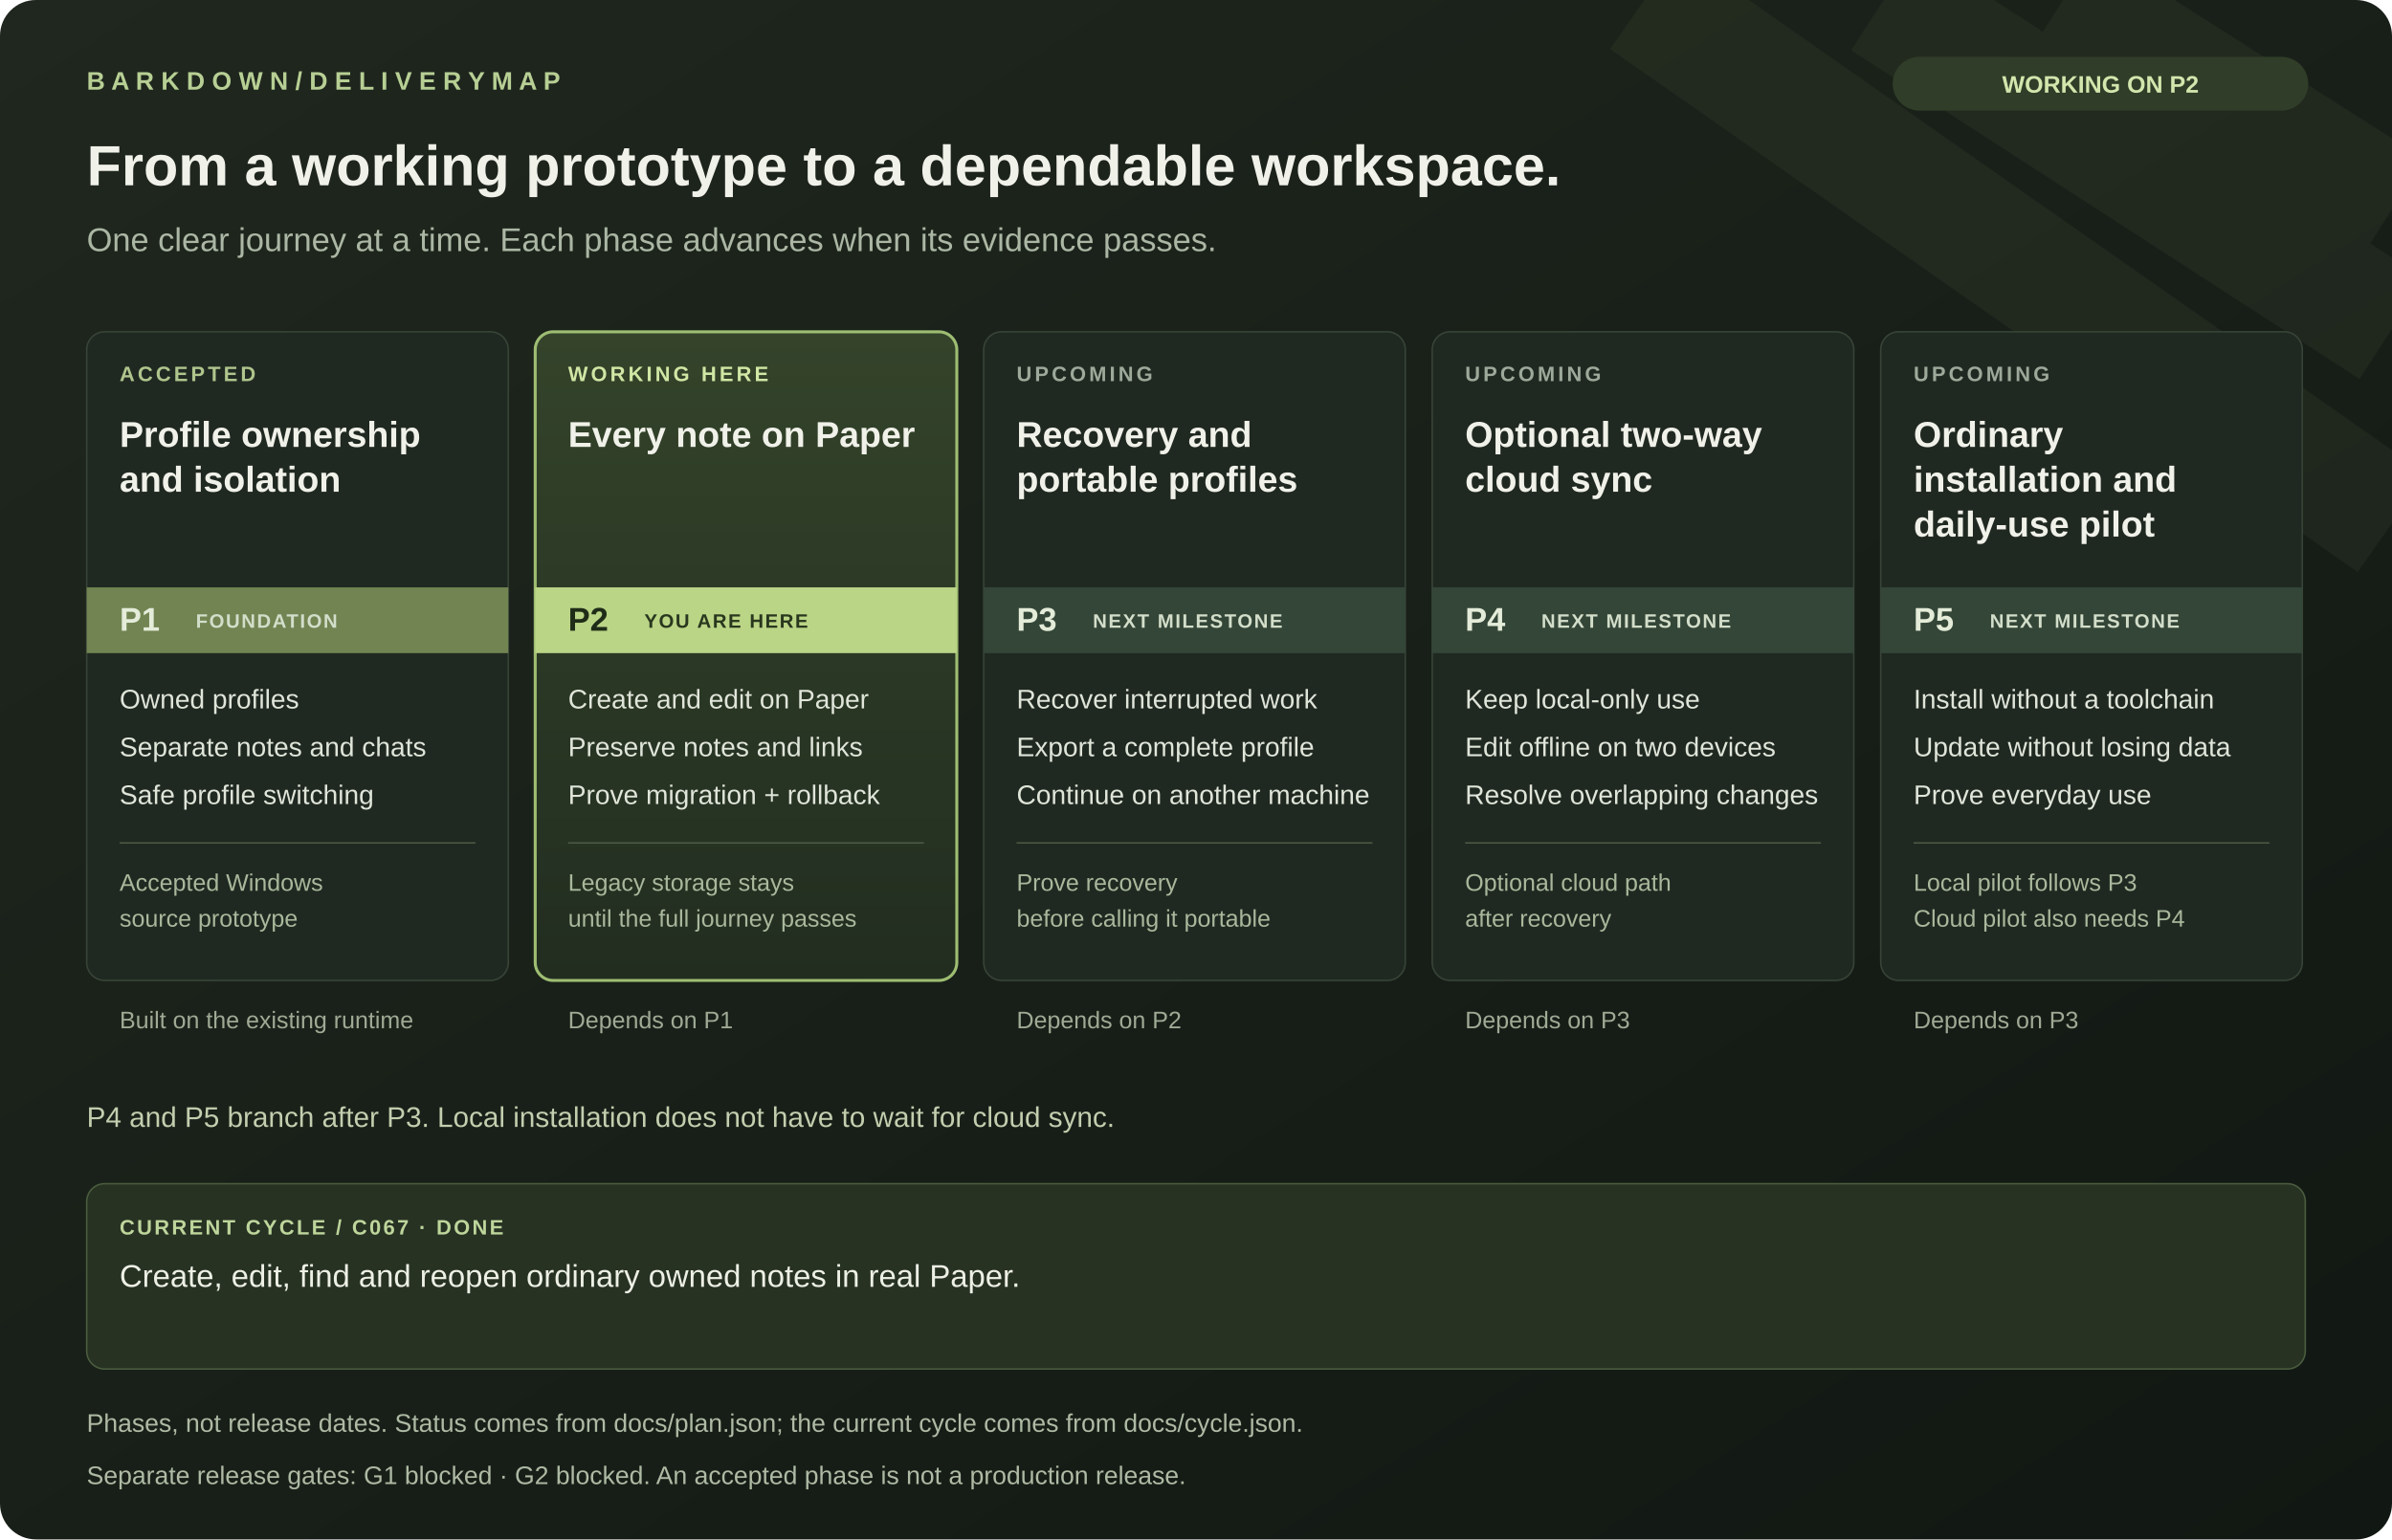
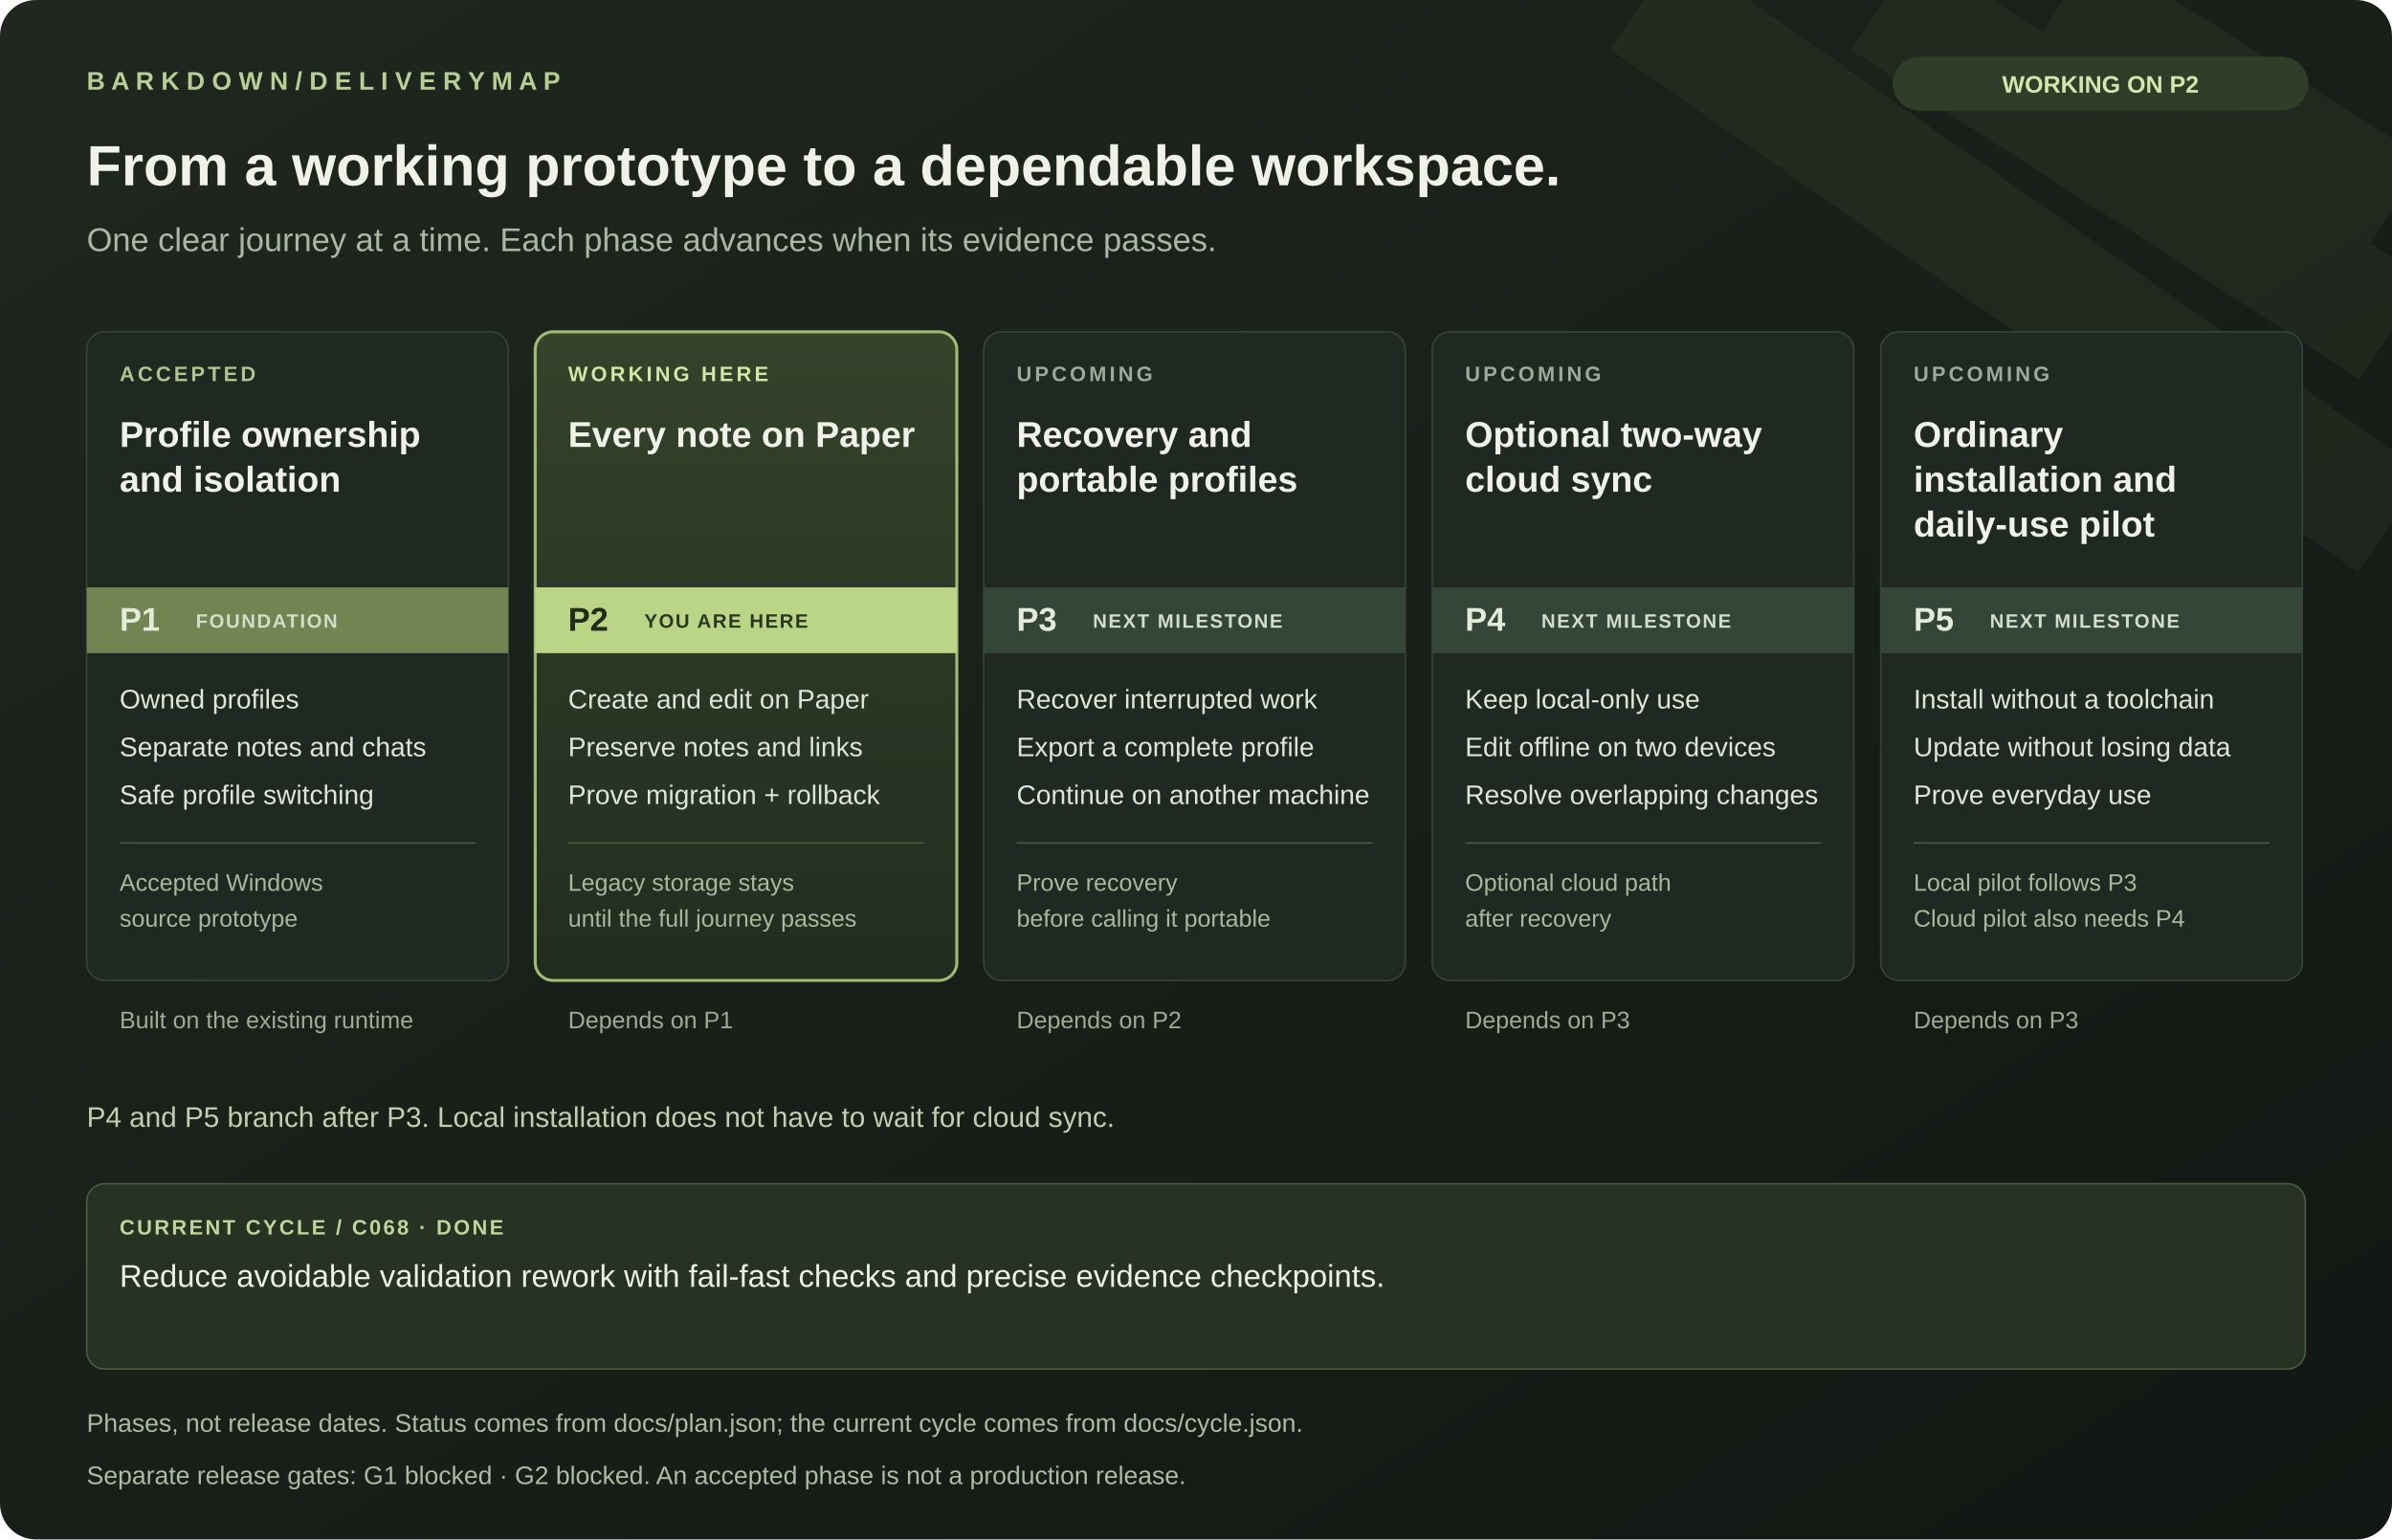
<svg xmlns="http://www.w3.org/2000/svg" width="1600" height="1030" viewBox="0 0 1600 1030" role="img" aria-labelledby="title desc">
  <defs>
    <linearGradient id="bg" x2="1" y2="1">
      <stop stop-color="#20271e" />
      <stop offset="1" stop-color="#111813" />
    </linearGradient>
    <linearGradient id="active" x2="0" y2="1">
      <stop stop-color="#34432a" />
      <stop offset="1" stop-color="#222d20" />
    </linearGradient>
    <linearGradient id="band">
      <stop stop-color="#7b9656" />
      <stop offset=".4" stop-color="#bcda82" />
      <stop offset="1" stop-color="#4c6050" />
    </linearGradient>
  </defs>
  <g font-family="Segoe UI, Arial, sans-serif">
    <rect width="1600" height="1030" rx="24" fill="url(#bg)" />
    <path d="M1100 0L1600 350M1260 0L1600 220M1380 0L1600 140" stroke="#a6c775" stroke-opacity=".06" stroke-width="80" />
    <text x="58" y="60" font-size="17" fill="#b7cf94" font-weight="600">B A R K D O W N   /   D E L I V E R Y   M A P</text>
    <text x="58" y="124" font-size="38" fill="#f0f1e9" font-weight="650">From a working prototype to a dependable workspace.</text>
    <text x="58" y="168" font-size="22" fill="#abb7a4" font-weight="400">One clear journey at a time. Each phase advances when its evidence passes.</text>
    <rect x="1266" y="38" width="278" height="36" rx="18" fill="#303d28" />
    <text x="1405" y="62" font-size="16" fill="#d2e6ad" font-weight="700" text-anchor="middle">WORKING ON P2</text>
    <rect x="58" y="222" width="282" height="434" rx="12" fill="#202921" stroke="#384437" stroke-width="1" />
    <text x="80" y="255" font-size="14" fill="#afc58d" font-weight="700" letter-spacing="2">ACCEPTED</text>
    <text x="80" y="299" font-size="24" fill="#f0f1e9" font-weight="650">Profile ownership</text>
    <text x="80" y="329" font-size="24" fill="#f0f1e9" font-weight="650">and isolation</text>
    <rect x="58" y="393" width="282" height="44" fill="#718452" />
    <text x="80" y="422" font-size="22" fill="#e4ecd9" font-weight="700">P1</text>
    <text x="131" y="420" font-size="13" fill="#d3deca" font-weight="600" letter-spacing="1">FOUNDATION</text>
    <text x="80" y="474" font-size="18" fill="#e0e5da" font-weight="400">Owned profiles</text>
    <text x="80" y="506" font-size="18" fill="#e0e5da" font-weight="400">Separate notes and chats</text>
    <text x="80" y="538" font-size="18" fill="#e0e5da" font-weight="400">Safe profile switching</text>
    <path d="M80 564H318" stroke="#4c5a45" />
    <text x="80" y="596" font-size="16" fill="#a9b89c" font-weight="400">Accepted Windows</text>
    <text x="80" y="620" font-size="16" fill="#a9b89c" font-weight="400">source prototype</text>
    <text x="80" y="688" font-size="16" fill="#9faa95" font-weight="400">Built on the existing runtime</text>
    <rect x="358" y="222" width="282" height="434" rx="12" fill="url(#active)" stroke="#9ebd72" stroke-width="2" />
    <text x="380" y="255" font-size="14" fill="#d0e7a5" font-weight="700" letter-spacing="2">WORKING HERE</text>
    <text x="380" y="299" font-size="24" fill="#f0f1e9" font-weight="650">Every note on Paper</text>
    <rect x="358" y="393" width="282" height="44" fill="#bad586" />
    <text x="380" y="422" font-size="22" fill="#1f2c18" font-weight="700">P2</text>
    <text x="431" y="420" font-size="13" fill="#29371e" font-weight="600" letter-spacing="1">YOU ARE HERE</text>
    <text x="380" y="474" font-size="18" fill="#e0e5da" font-weight="400">Create and edit on Paper</text>
    <text x="380" y="506" font-size="18" fill="#e0e5da" font-weight="400">Preserve notes and links</text>
    <text x="380" y="538" font-size="18" fill="#e0e5da" font-weight="400">Prove migration + rollback</text>
    <path d="M380 564H618" stroke="#4c5a45" />
    <text x="380" y="596" font-size="16" fill="#a9b89c" font-weight="400">Legacy storage stays</text>
    <text x="380" y="620" font-size="16" fill="#a9b89c" font-weight="400">until the full journey passes</text>
    <text x="380" y="688" font-size="16" fill="#9faa95" font-weight="400">Depends on P1</text>
    <rect x="658" y="222" width="282" height="434" rx="12" fill="#202921" stroke="#384437" stroke-width="1" />
    <text x="680" y="255" font-size="14" fill="#9da99a" font-weight="700" letter-spacing="2">UPCOMING</text>
    <text x="680" y="299" font-size="24" fill="#f0f1e9" font-weight="650">Recovery and</text>
    <text x="680" y="329" font-size="24" fill="#f0f1e9" font-weight="650">portable profiles</text>
    <rect x="658" y="393" width="282" height="44" fill="#344638" />
    <text x="680" y="422" font-size="22" fill="#e4ecd9" font-weight="700">P3</text>
    <text x="731" y="420" font-size="13" fill="#d3deca" font-weight="600" letter-spacing="1">NEXT MILESTONE</text>
    <text x="680" y="474" font-size="18" fill="#e0e5da" font-weight="400">Recover interrupted work</text>
    <text x="680" y="506" font-size="18" fill="#e0e5da" font-weight="400">Export a complete profile</text>
    <text x="680" y="538" font-size="18" fill="#e0e5da" font-weight="400">Continue on another machine</text>
    <path d="M680 564H918" stroke="#4c5a45" />
    <text x="680" y="596" font-size="16" fill="#a9b89c" font-weight="400">Prove recovery</text>
    <text x="680" y="620" font-size="16" fill="#a9b89c" font-weight="400">before calling it portable</text>
    <text x="680" y="688" font-size="16" fill="#9faa95" font-weight="400">Depends on P2</text>
    <rect x="958" y="222" width="282" height="434" rx="12" fill="#202921" stroke="#384437" stroke-width="1" />
    <text x="980" y="255" font-size="14" fill="#9da99a" font-weight="700" letter-spacing="2">UPCOMING</text>
    <text x="980" y="299" font-size="24" fill="#f0f1e9" font-weight="650">Optional two-way</text>
    <text x="980" y="329" font-size="24" fill="#f0f1e9" font-weight="650">cloud sync</text>
    <rect x="958" y="393" width="282" height="44" fill="#344638" />
    <text x="980" y="422" font-size="22" fill="#e4ecd9" font-weight="700">P4</text>
    <text x="1031" y="420" font-size="13" fill="#d3deca" font-weight="600" letter-spacing="1">NEXT MILESTONE</text>
    <text x="980" y="474" font-size="18" fill="#e0e5da" font-weight="400">Keep local-only use</text>
    <text x="980" y="506" font-size="18" fill="#e0e5da" font-weight="400">Edit offline on two devices</text>
    <text x="980" y="538" font-size="18" fill="#e0e5da" font-weight="400">Resolve overlapping changes</text>
    <path d="M980 564H1218" stroke="#4c5a45" />
    <text x="980" y="596" font-size="16" fill="#a9b89c" font-weight="400">Optional cloud path</text>
    <text x="980" y="620" font-size="16" fill="#a9b89c" font-weight="400">after recovery</text>
    <text x="980" y="688" font-size="16" fill="#9faa95" font-weight="400">Depends on P3</text>
    <rect x="1258" y="222" width="282" height="434" rx="12" fill="#202921" stroke="#384437" stroke-width="1" />
    <text x="1280" y="255" font-size="14" fill="#9da99a" font-weight="700" letter-spacing="2">UPCOMING</text>
    <text x="1280" y="299" font-size="24" fill="#f0f1e9" font-weight="650">Ordinary</text>
    <text x="1280" y="329" font-size="24" fill="#f0f1e9" font-weight="650">installation and</text>
    <text x="1280" y="359" font-size="24" fill="#f0f1e9" font-weight="650">daily-use pilot</text>
    <rect x="1258" y="393" width="282" height="44" fill="#344638" />
    <text x="1280" y="422" font-size="22" fill="#e4ecd9" font-weight="700">P5</text>
    <text x="1331" y="420" font-size="13" fill="#d3deca" font-weight="600" letter-spacing="1">NEXT MILESTONE</text>
    <text x="1280" y="474" font-size="18" fill="#e0e5da" font-weight="400">Install without a toolchain</text>
    <text x="1280" y="506" font-size="18" fill="#e0e5da" font-weight="400">Update without losing data</text>
    <text x="1280" y="538" font-size="18" fill="#e0e5da" font-weight="400">Prove everyday use</text>
    <path d="M1280 564H1518" stroke="#4c5a45" />
    <text x="1280" y="596" font-size="16" fill="#a9b89c" font-weight="400">Local pilot follows P3</text>
    <text x="1280" y="620" font-size="16" fill="#a9b89c" font-weight="400">Cloud pilot also needs P4</text>
    <text x="1280" y="688" font-size="16" fill="#9faa95" font-weight="400">Depends on P3</text>
    <path d="M70 713H1530" stroke="url(#band)" stroke-width="3" />
    <text x="58" y="754" font-size="19" fill="#c2ceae" font-weight="400">P4 and P5 branch after P3. Local installation does not have to wait for cloud sync.</text>
    <rect x="58" y="792" width="1484" height="124" rx="12" fill="#273223" stroke="#4b5d3e" />
-     <text x="80" y="826" font-size="14" fill="#bed59b" font-weight="700" letter-spacing="1.5">CURRENT CYCLE  /  C067  ·  DONE</text>
-     <text x="80" y="861" font-size="21" fill="#edf0e5" font-weight="500">Create, edit, find and reopen ordinary owned notes in real Paper.</text>
+     <text x="80" y="826" font-size="14" fill="#bed59b" font-weight="700" letter-spacing="1.5">CURRENT CYCLE  /  C068  ·  DONE</text>
+     <text x="80" y="861" font-size="21" fill="#edf0e5" font-weight="500">Reduce avoidable validation rework with fail-fast checks and precise evidence checkpoints.</text>
    <text x="58" y="958" font-size="17" fill="#aebaa4" font-weight="400">Phases, not release dates. Status comes from docs/plan.json; the current cycle comes from docs/cycle.json.</text>
    <text x="58" y="993" font-size="17" fill="#aebaa4" font-weight="400">Separate release gates: G1 blocked · G2 blocked. An accepted phase is not a production release.</text>
  </g>
</svg>
